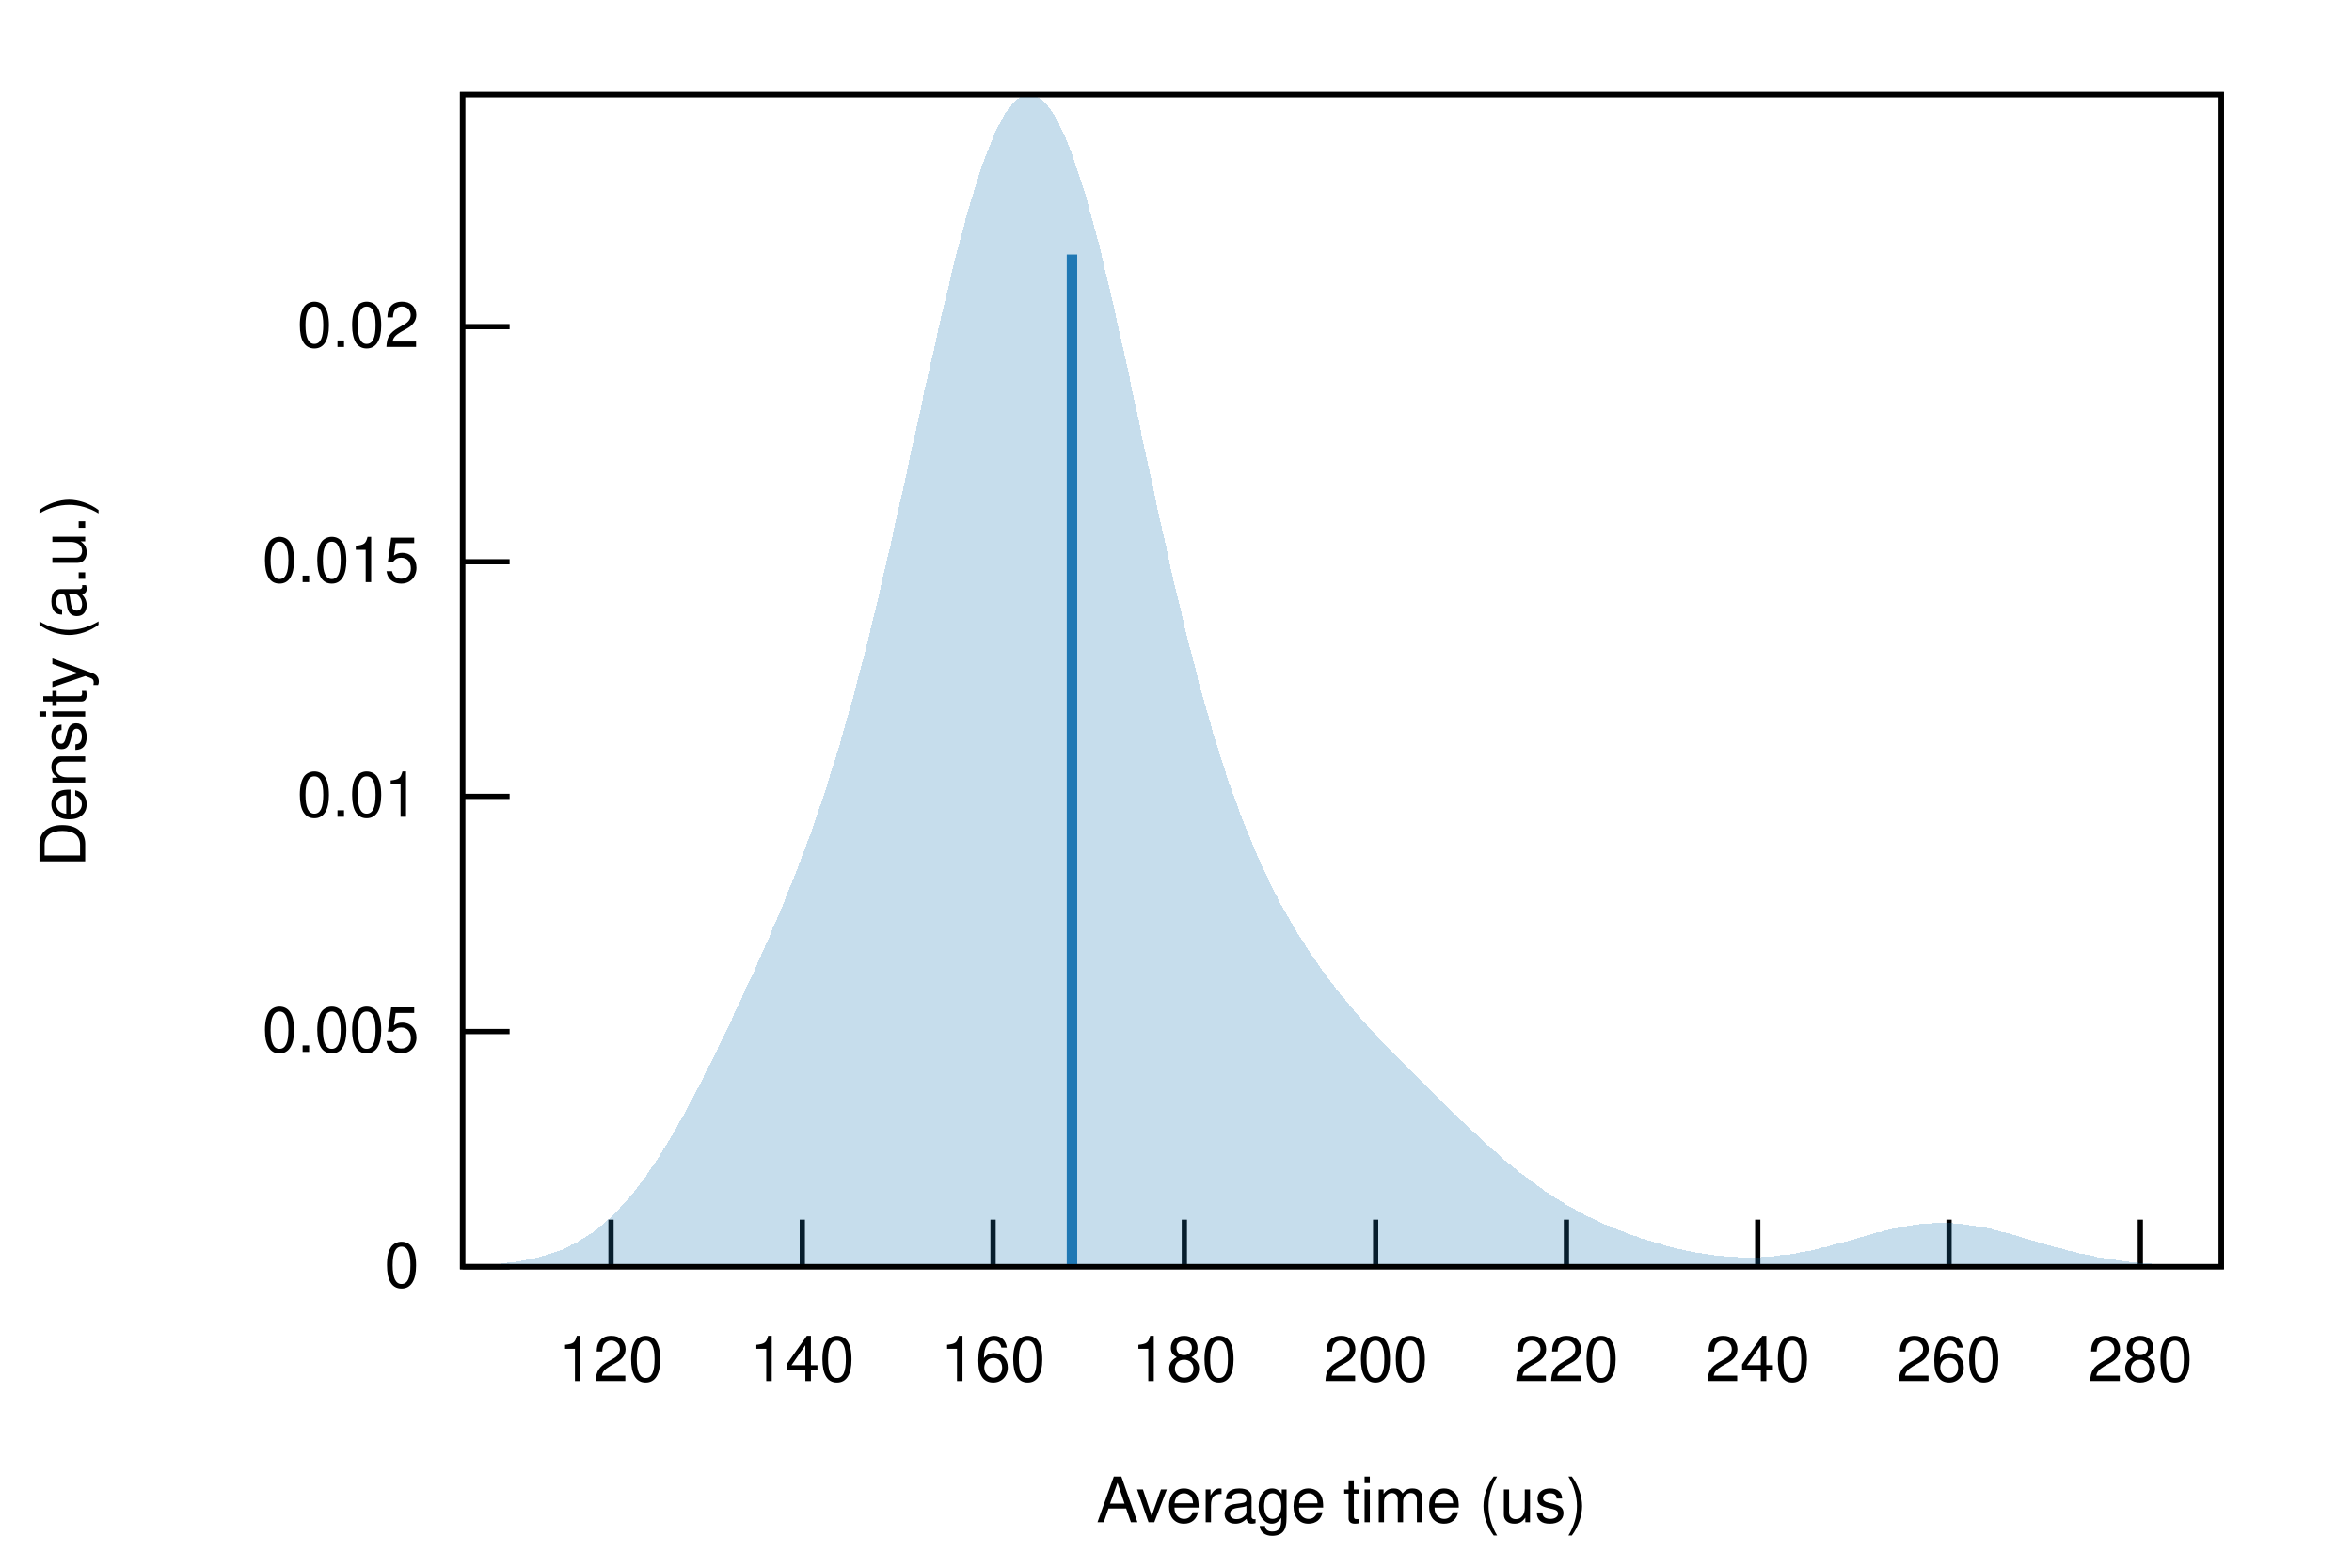
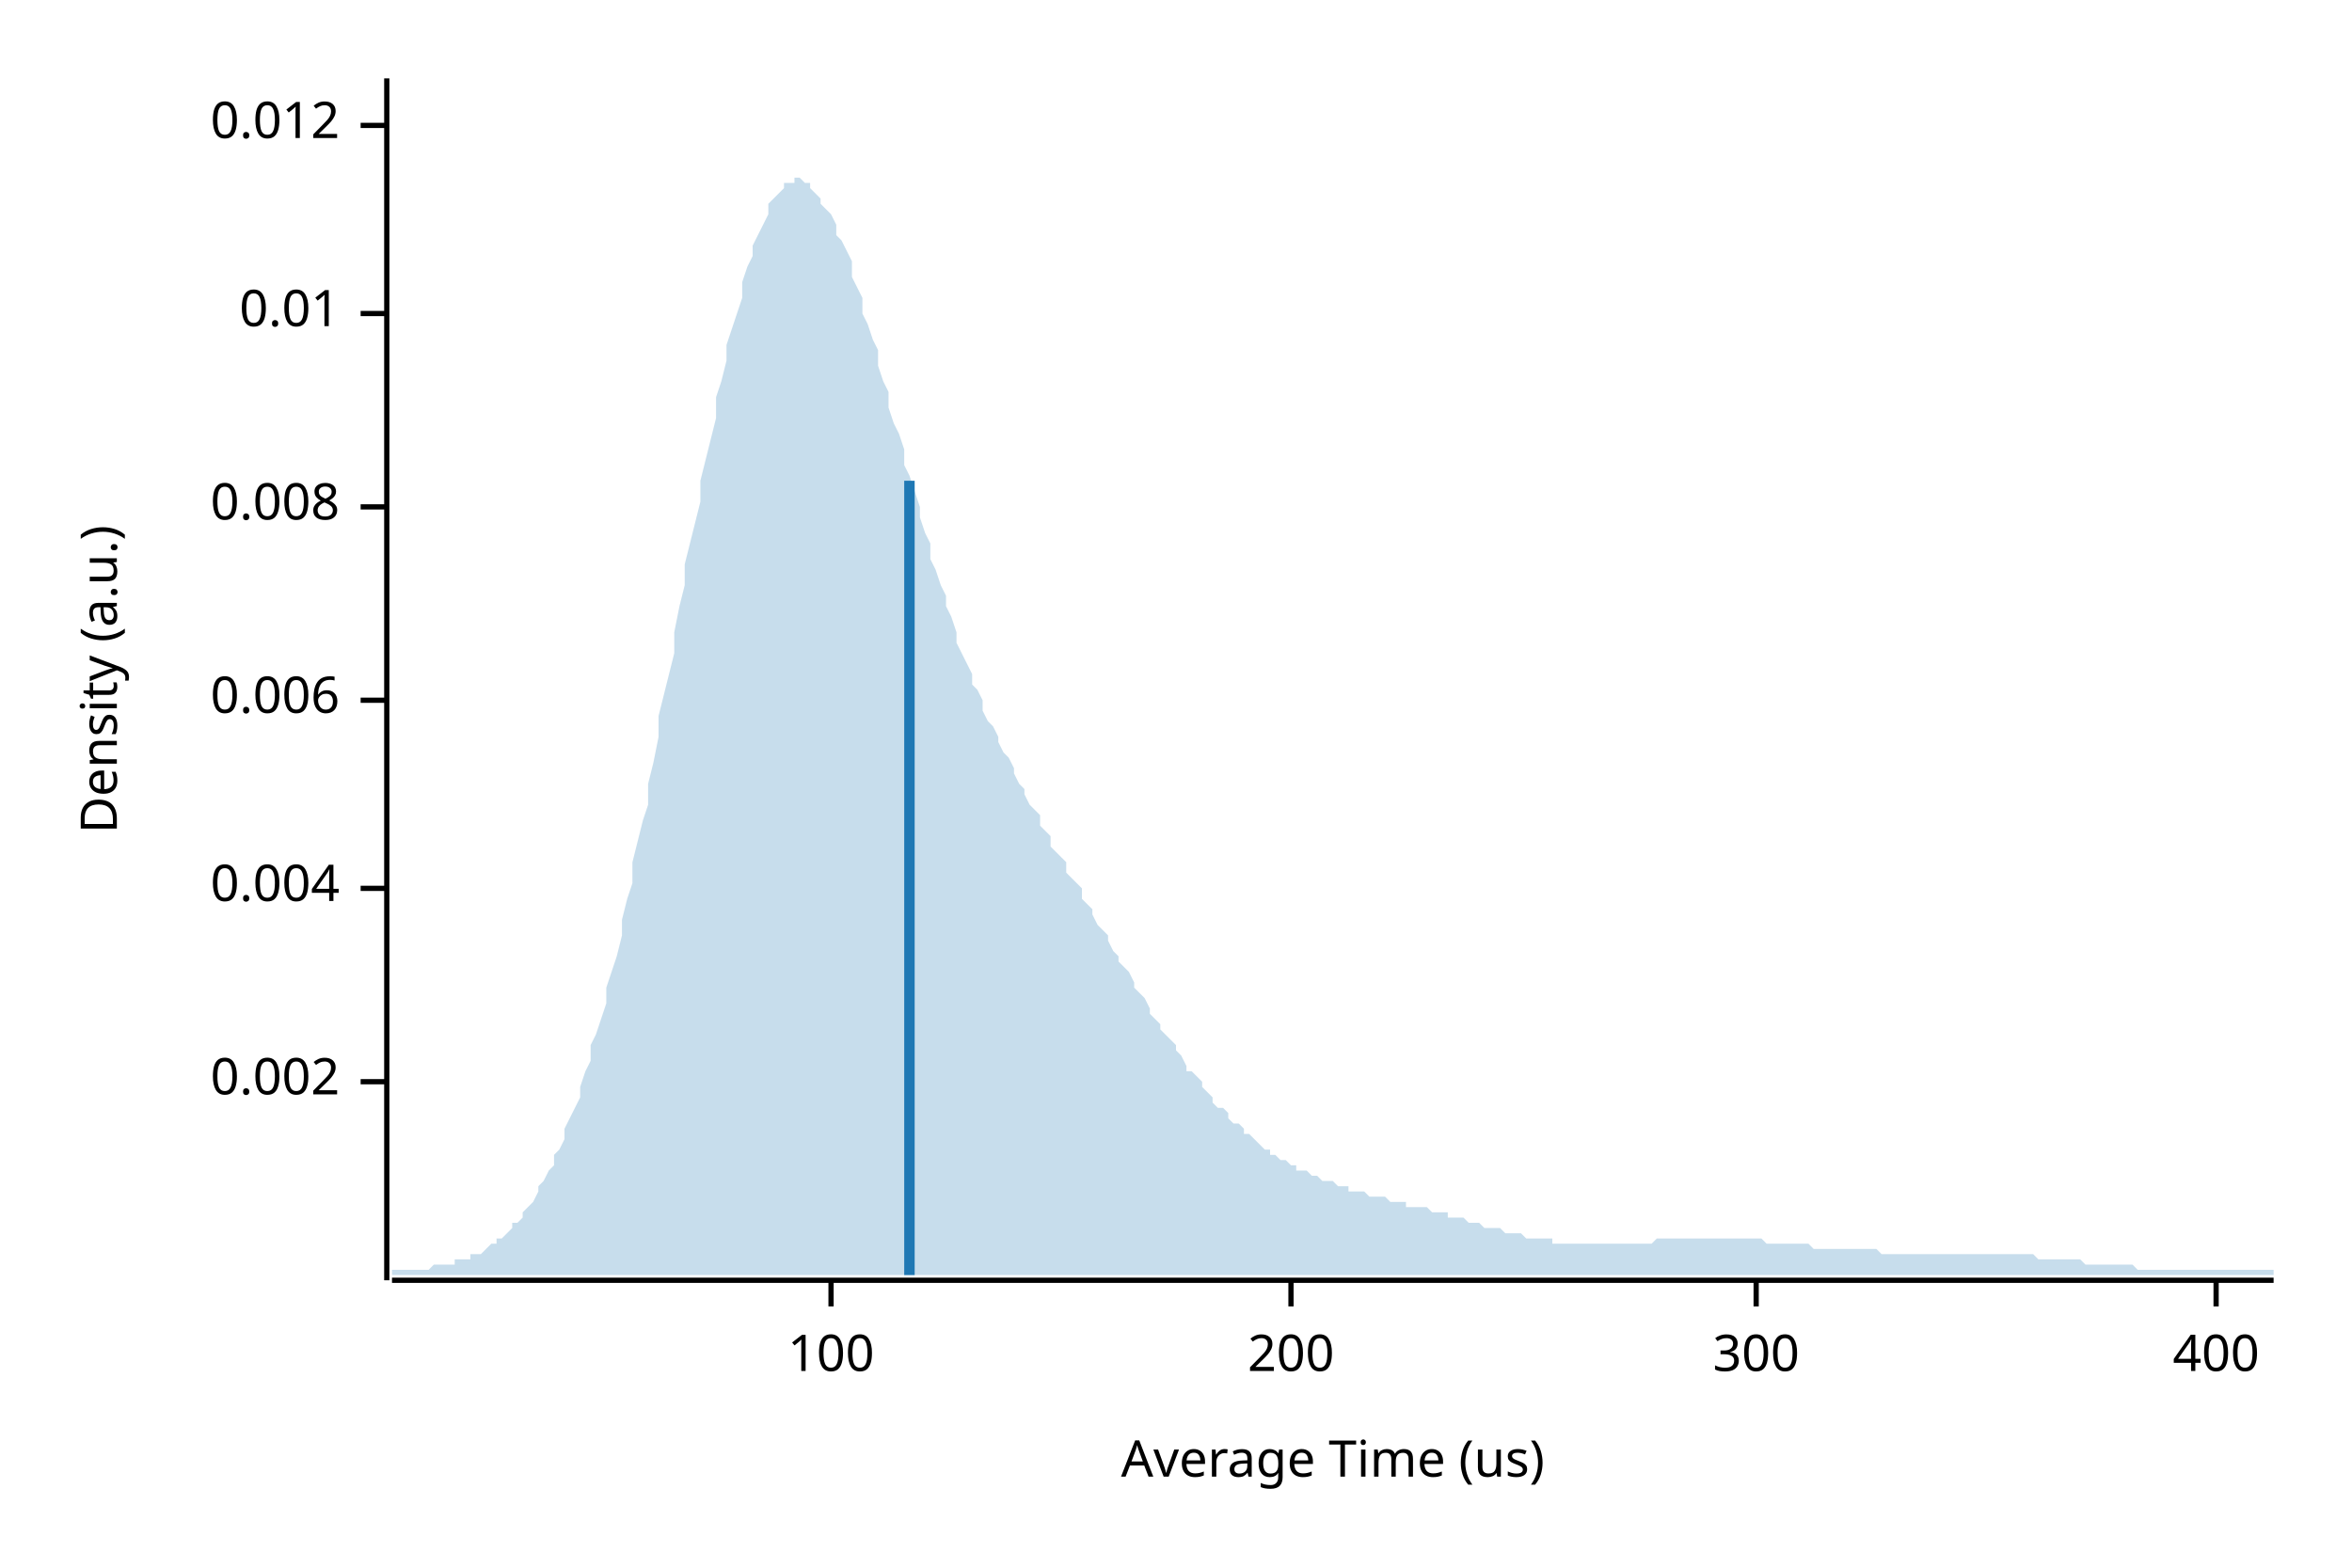
- <svg xmlns="http://www.w3.org/2000/svg" xmlns:xlink="http://www.w3.org/1999/xlink" viewBox="0 0 450 300">
-   <g id="gnuplot_canvas">
-     <rect x="0" y="0" width="450" height="300" fill="none" />
-     <defs>
-       <circle id="gpDot" r="0.5" stroke-width="0.5" />
-       <path id="gpPt0" stroke-width="0.222" stroke="currentColor" d="M-1,0 h2 M0,-1 v2" />
-       <path id="gpPt1" stroke-width="0.222" stroke="currentColor" d="M-1,-1 L1,1 M1,-1 L-1,1" />
-       <path id="gpPt2" stroke-width="0.222" stroke="currentColor" d="M-1,0 L1,0 M0,-1 L0,1 M-1,-1 L1,1 M-1,1 L1,-1" />
-       <rect id="gpPt3" stroke-width="0.222" stroke="currentColor" x="-1" y="-1" width="2" height="2" />
-       <rect id="gpPt4" stroke-width="0.222" stroke="currentColor" fill="currentColor" x="-1" y="-1" width="2" height="2" />
-       <circle id="gpPt5" stroke-width="0.222" stroke="currentColor" cx="0" cy="0" r="1" />
-       <use xlink:href="#gpPt5" id="gpPt6" fill="currentColor" stroke="none" />
-       <path id="gpPt7" stroke-width="0.222" stroke="currentColor" d="M0,-1.33 L-1.33,0.67 L1.33,0.67 z" />
-       <use xlink:href="#gpPt7" id="gpPt8" fill="currentColor" stroke="none" />
-       <use xlink:href="#gpPt7" id="gpPt9" stroke="currentColor" transform="rotate(180)" />
-       <use xlink:href="#gpPt9" id="gpPt10" fill="currentColor" stroke="none" />
-       <use xlink:href="#gpPt3" id="gpPt11" stroke="currentColor" transform="rotate(45)" />
-       <use xlink:href="#gpPt11" id="gpPt12" fill="currentColor" stroke="none" />
-       <path id="gpPt13" stroke-width="0.222" stroke="currentColor" d="M0,1.330 L1.265,0.411 L0.782,-1.067 L-0.782,-1.076 L-1.265,0.411 z" />
-       <use xlink:href="#gpPt13" id="gpPt14" fill="currentColor" stroke="none" />
-       <filter id="textbox" filterUnits="objectBoundingBox" x="0" y="0" height="1" width="1">
-         <feFlood flood-color="white" flood-opacity="1" result="bgnd" />
-         <feComposite in="SourceGraphic" in2="bgnd" operator="atop" />
-       </filter>
-       <filter id="greybox" filterUnits="objectBoundingBox" x="0" y="0" height="1" width="1">
-         <feFlood flood-color="lightgrey" flood-opacity="1" result="grey" />
-         <feComposite in="SourceGraphic" in2="grey" operator="atop" />
-       </filter>
-     </defs>
-     <g fill="none" color="white" stroke="currentColor" stroke-width="1.00" stroke-linecap="butt" stroke-linejoin="miter">
- </g>
-     <g fill="none" color="black" stroke="currentColor" stroke-width="1.00" stroke-linecap="butt" stroke-linejoin="miter">
-       <path stroke="black" d="M88.5,242.4 L97.5,242.4  " />
-       <g transform="translate(80.2,246.3)" stroke="none" fill="black" font-family="Helvetica" font-size="12.00" text-anchor="end">
-         <text>
-           <tspan font-family="Helvetica"> 0</tspan>
-         </text>
-       </g>
-     </g>
-     <g fill="none" color="black" stroke="currentColor" stroke-width="1.00" stroke-linecap="butt" stroke-linejoin="miter">
-       <path stroke="black" d="M88.5,197.4 L97.5,197.4  " />
-       <g transform="translate(80.2,201.3)" stroke="none" fill="black" font-family="Helvetica" font-size="12.00" text-anchor="end">
-         <text>
-           <tspan font-family="Helvetica"> 0.005</tspan>
-         </text>
-       </g>
-     </g>
-     <g fill="none" color="black" stroke="currentColor" stroke-width="1.00" stroke-linecap="butt" stroke-linejoin="miter">
-       <path stroke="black" d="M88.5,152.4 L97.5,152.4  " />
-       <g transform="translate(80.2,156.3)" stroke="none" fill="black" font-family="Helvetica" font-size="12.00" text-anchor="end">
-         <text>
-           <tspan font-family="Helvetica"> 0.01</tspan>
-         </text>
-       </g>
-     </g>
-     <g fill="none" color="black" stroke="currentColor" stroke-width="1.00" stroke-linecap="butt" stroke-linejoin="miter">
-       <path stroke="black" d="M88.5,107.5 L97.5,107.5  " />
-       <g transform="translate(80.2,111.4)" stroke="none" fill="black" font-family="Helvetica" font-size="12.00" text-anchor="end">
-         <text>
-           <tspan font-family="Helvetica"> 0.015</tspan>
-         </text>
-       </g>
-     </g>
-     <g fill="none" color="black" stroke="currentColor" stroke-width="1.00" stroke-linecap="butt" stroke-linejoin="miter">
-       <path stroke="black" d="M88.5,62.5 L97.5,62.5  " />
-       <g transform="translate(80.2,66.4)" stroke="none" fill="black" font-family="Helvetica" font-size="12.00" text-anchor="end">
-         <text>
-           <tspan font-family="Helvetica"> 0.02</tspan>
-         </text>
-       </g>
-     </g>
-     <g fill="none" color="black" stroke="currentColor" stroke-width="1.00" stroke-linecap="butt" stroke-linejoin="miter">
-       <path stroke="black" d="M116.9,242.4 L116.9,233.4  " />
-       <g transform="translate(116.9,264.3)" stroke="none" fill="black" font-family="Helvetica" font-size="12.00" text-anchor="middle">
-         <text>
-           <tspan font-family="Helvetica"> 120</tspan>
-         </text>
-       </g>
-     </g>
-     <g fill="none" color="black" stroke="currentColor" stroke-width="1.00" stroke-linecap="butt" stroke-linejoin="miter">
-       <path stroke="black" d="M153.5,242.4 L153.5,233.4  " />
-       <g transform="translate(153.5,264.3)" stroke="none" fill="black" font-family="Helvetica" font-size="12.00" text-anchor="middle">
-         <text>
-           <tspan font-family="Helvetica"> 140</tspan>
-         </text>
-       </g>
-     </g>
-     <g fill="none" color="black" stroke="currentColor" stroke-width="1.00" stroke-linecap="butt" stroke-linejoin="miter">
-       <path stroke="black" d="M190.0,242.4 L190.0,233.4  " />
-       <g transform="translate(190.0,264.3)" stroke="none" fill="black" font-family="Helvetica" font-size="12.00" text-anchor="middle">
-         <text>
-           <tspan font-family="Helvetica"> 160</tspan>
-         </text>
-       </g>
-     </g>
-     <g fill="none" color="black" stroke="currentColor" stroke-width="1.00" stroke-linecap="butt" stroke-linejoin="miter">
-       <path stroke="black" d="M226.6,242.4 L226.6,233.4  " />
-       <g transform="translate(226.6,264.3)" stroke="none" fill="black" font-family="Helvetica" font-size="12.00" text-anchor="middle">
-         <text>
-           <tspan font-family="Helvetica"> 180</tspan>
-         </text>
-       </g>
-     </g>
-     <g fill="none" color="black" stroke="currentColor" stroke-width="1.00" stroke-linecap="butt" stroke-linejoin="miter">
-       <path stroke="black" d="M263.2,242.4 L263.2,233.4  " />
-       <g transform="translate(263.2,264.3)" stroke="none" fill="black" font-family="Helvetica" font-size="12.00" text-anchor="middle">
-         <text>
-           <tspan font-family="Helvetica"> 200</tspan>
-         </text>
-       </g>
-     </g>
-     <g fill="none" color="black" stroke="currentColor" stroke-width="1.00" stroke-linecap="butt" stroke-linejoin="miter">
-       <path stroke="black" d="M299.7,242.4 L299.7,233.4  " />
-       <g transform="translate(299.7,264.3)" stroke="none" fill="black" font-family="Helvetica" font-size="12.00" text-anchor="middle">
-         <text>
-           <tspan font-family="Helvetica"> 220</tspan>
-         </text>
-       </g>
-     </g>
-     <g fill="none" color="black" stroke="currentColor" stroke-width="1.00" stroke-linecap="butt" stroke-linejoin="miter">
-       <path stroke="black" d="M336.3,242.4 L336.3,233.4  " />
-       <g transform="translate(336.3,264.3)" stroke="none" fill="black" font-family="Helvetica" font-size="12.00" text-anchor="middle">
-         <text>
-           <tspan font-family="Helvetica"> 240</tspan>
-         </text>
-       </g>
-     </g>
-     <g fill="none" color="black" stroke="currentColor" stroke-width="1.00" stroke-linecap="butt" stroke-linejoin="miter">
-       <path stroke="black" d="M372.9,242.4 L372.9,233.4  " />
-       <g transform="translate(372.9,264.3)" stroke="none" fill="black" font-family="Helvetica" font-size="12.00" text-anchor="middle">
-         <text>
-           <tspan font-family="Helvetica"> 260</tspan>
-         </text>
-       </g>
-     </g>
-     <g fill="none" color="black" stroke="currentColor" stroke-width="1.00" stroke-linecap="butt" stroke-linejoin="miter">
-       <path stroke="black" d="M409.5,242.4 L409.5,233.4  " />
-       <g transform="translate(409.5,264.3)" stroke="none" fill="black" font-family="Helvetica" font-size="12.00" text-anchor="middle">
-         <text>
-           <tspan font-family="Helvetica"> 280</tspan>
-         </text>
-       </g>
-     </g>
-     <g fill="none" color="black" stroke="currentColor" stroke-width="1.00" stroke-linecap="butt" stroke-linejoin="miter">
- </g>
-     <g fill="none" color="black" stroke="currentColor" stroke-width="1.00" stroke-linecap="butt" stroke-linejoin="miter">
-       <path stroke="black" d="M88.5,18.1 L88.5,242.4 L425.0,242.4 L425.0,18.1 L88.5,18.1 Z  " />
-     </g>
-     <g fill="none" color="black" stroke="currentColor" stroke-width="1.00" stroke-linecap="butt" stroke-linejoin="miter">
-       <g transform="translate(16.3,130.3) rotate(270)" stroke="none" fill="black" font-family="Helvetica" font-size="12.00" text-anchor="middle">
-         <text>
-           <tspan font-family="Helvetica">Density (a.u.)</tspan>
-         </text>
-       </g>
-     </g>
-     <g fill="none" color="black" stroke="currentColor" stroke-width="1.00" stroke-linecap="butt" stroke-linejoin="miter">
-       <g transform="translate(256.7,291.3)" stroke="none" fill="black" font-family="Helvetica" font-size="12.00" text-anchor="middle">
-         <text>
-           <tspan font-family="Helvetica">Average time (us)</tspan>
-         </text>
-       </g>
-     </g>
-     <g fill="none" color="black" stroke="currentColor" stroke-width="1.00" stroke-linecap="butt" stroke-linejoin="miter">
- </g>
-     <g id="gnuplot_plot_1">
-       <g fill="none" color="black" stroke="currentColor" stroke-width="1.00" stroke-linecap="butt" stroke-linejoin="miter">
-         <g stroke="none" shape-rendering="crispEdges">
-           <polygon fill="rgb( 31, 120, 180)" fill-opacity="0.25" points="88.5,242.2 89.2,242.2 89.8,242.2 90.5,242.2 91.2,242.1 91.9,242.1 92.5,242.1 93.2,242.0 93.9,242.0 94.6,241.9 95.2,241.9 95.9,241.8 96.6,241.7 97.3,241.6 97.9,241.6 98.6,241.5 99.3,241.4 100.0,241.2 100.6,241.1 101.3,241.0 102.0,240.8 102.7,240.7 103.3,240.5 104.0,240.3 104.7,240.1 105.4,239.9 106.0,239.7 106.7,239.4 107.4,239.2 108.1,238.9 108.7,238.6 109.4,238.2 110.1,237.9 110.8,237.5 111.4,237.1 112.1,236.7 112.8,236.2 113.5,235.8 114.1,235.3 114.8,234.7 115.5,234.2 116.1,233.6 116.8,233.0 117.5,232.3 118.2,231.6 118.8,230.9 119.5,230.2 120.2,229.4 120.9,228.6 121.5,227.8 122.2,226.9 122.9,226.0 123.6,225.1 124.2,224.1 124.9,223.1 125.6,222.1 126.3,221.0 126.9,220.0 127.6,218.9 128.3,217.7 129.0,216.6 129.6,215.4 130.3,214.2 131.0,213.0 131.7,211.7 132.3,210.5 133.0,209.2 133.7,207.9 134.4,206.6 135.0,205.2 135.7,203.9 136.4,202.5 137.1,201.2 137.7,199.8 138.4,198.4 139.1,197.0 139.8,195.6 140.4,194.1 141.1,192.7 141.8,191.3 142.4,189.8 143.1,188.3 143.8,186.9 144.5,185.4 145.1,183.9 145.8,182.4 146.5,180.8 147.2,179.3 147.8,177.7 148.5,176.2 149.2,174.6 149.9,172.9 150.5,171.3 151.2,169.6 151.9,167.9 152.6,166.2 153.2,164.5 153.9,162.7 154.6,160.8 155.3,159.0 155.9,157.1 156.6,155.1 157.3,153.1 158.0,151.1 158.6,149.0 159.3,146.8 160.0,144.6 160.7,142.4 161.3,140.1 162.0,137.7 162.7,135.3 163.4,132.9 164.0,130.4 164.7,127.8 165.4,125.2 166.1,122.5 166.7,119.8 167.4,117.0 168.1,114.2 168.7,111.3 169.4,108.4 170.1,105.5 170.8,102.5 171.4,99.5 172.1,96.5 172.8,93.5 173.5,90.4 174.1,87.3 174.8,84.3 175.5,81.2 176.2,78.1 176.8,75.0 177.5,72.0 178.2,69.0 178.9,66.0 179.5,63.0 180.2,60.1 180.9,57.2 181.6,54.4 182.2,51.6 182.9,48.9 183.6,46.3 184.3,43.8 184.9,41.3 185.6,39.0 186.3,36.7 187.0,34.5 187.6,32.5 188.3,30.6 189.0,28.8 189.7,27.1 190.3,25.5 191.0,24.1 191.7,22.9 192.3,21.7 193.0,20.8 193.7,19.9 194.4,19.2 195.0,18.7 195.7,18.4 196.4,18.1 197.1,18.1 197.7,18.2 198.4,18.5 199.1,18.9 199.8,19.5 200.4,20.2 201.1,21.1 201.8,22.2 202.5,23.4 203.1,24.8 203.8,26.2 204.5,27.9 205.2,29.7 205.8,31.6 206.5,33.6 207.2,35.7 207.9,38.0 208.5,40.4 209.2,42.8 209.9,45.4 210.6,48.0 211.2,50.8 211.9,53.6 212.6,56.5 213.3,59.4 213.9,62.4 214.6,65.4 215.3,68.5 216.0,71.6 216.6,74.7 217.3,77.9 218.0,81.0 218.6,84.2 219.3,87.3 220.0,90.5 220.7,93.6 221.3,96.7 222.0,99.8 222.7,102.8 223.4,105.9 224.0,108.8 224.7,111.8 225.4,114.6 226.1,117.5 226.7,120.2 227.4,123.0 228.1,125.6 228.8,128.2 229.4,130.8 230.1,133.2 230.8,135.7 231.5,138.0 232.1,140.3 232.8,142.5 233.5,144.7 234.2,146.8 234.8,148.8 235.5,150.8 236.2,152.7 236.9,154.5 237.5,156.3 238.2,158.0 238.9,159.7 239.6,161.4 240.2,162.9 240.9,164.5 241.6,166.0 242.3,167.4 242.9,168.8 243.6,170.2 244.3,171.5 244.9,172.8 245.6,174.0 246.3,175.2 247.0,176.4 247.6,177.5 248.3,178.7 249.0,179.7 249.7,180.8 250.3,181.8 251.0,182.8 251.7,183.8 252.4,184.8 253.0,185.7 253.7,186.7 254.4,187.6 255.1,188.4 255.7,189.3 256.4,190.2 257.1,191.0 257.8,191.8 258.4,192.6 259.1,193.4 259.8,194.2 260.5,195.0 261.1,195.7 261.8,196.5 262.5,197.2 263.2,197.9 263.8,198.7 264.5,199.4 265.2,200.1 265.9,200.8 266.5,201.5 267.2,202.2 267.9,202.9 268.6,203.5 269.2,204.2 269.9,204.9 270.6,205.6 271.2,206.2 271.9,206.9 272.6,207.6 273.3,208.2 273.9,208.9 274.6,209.6 275.3,210.2 276.0,210.9 276.6,211.5 277.3,212.2 278.0,212.9 278.7,213.5 279.3,214.2 280.0,214.8 280.7,215.4 281.4,216.1 282.0,216.7 282.7,217.3 283.4,218.0 284.1,218.6 284.7,219.2 285.4,219.8 286.1,220.4 286.8,221.0 287.4,221.6 288.1,222.2 288.8,222.7 289.5,223.3 290.1,223.8 290.8,224.4 291.5,224.9 292.2,225.4 292.8,225.9 293.5,226.4 294.2,226.9 294.9,227.4 295.5,227.9 296.2,228.3 296.9,228.8 297.5,229.2 298.2,229.6 298.9,230.0 299.6,230.5 300.2,230.8 300.9,231.2 301.6,231.6 302.3,232.0 302.9,232.3 303.6,232.7 304.3,233.0 305.0,233.3 305.6,233.6 306.3,234.0 307.0,234.3 307.7,234.5 308.3,234.8 309.0,235.1 309.7,235.4 310.4,235.6 311.0,235.9 311.7,236.2 312.4,236.4 313.1,236.6 313.7,236.9 314.4,237.1 315.1,237.3 315.8,237.5 316.4,237.7 317.1,237.9 317.8,238.1 318.5,238.3 319.1,238.5 319.8,238.7 320.5,238.8 321.2,239.0 321.8,239.1 322.5,239.3 323.2,239.4 323.8,239.6 324.5,239.7 325.2,239.8 325.9,239.9 326.5,240.0 327.2,240.1 327.9,240.2 328.6,240.3 329.2,240.3 329.9,240.4 330.6,240.5 331.3,240.5 331.9,240.5 332.6,240.6 333.3,240.6 334.0,240.6 334.6,240.6 335.3,240.6 336.0,240.6 336.7,240.6 337.3,240.5 338.0,240.5 338.7,240.4 339.4,240.4 340.0,240.3 340.7,240.2 341.4,240.2 342.1,240.1 342.7,240.0 343.4,239.9 344.1,239.7 344.8,239.6 345.4,239.5 346.1,239.4 346.8,239.2 347.4,239.1 348.1,238.9 348.8,238.7 349.5,238.6 350.1,238.4 350.8,238.2 351.5,238.0 352.2,237.8 352.8,237.7 353.5,237.5 354.2,237.3 354.9,237.1 355.5,236.9 356.2,236.7 356.9,236.5 357.6,236.3 358.2,236.1 358.9,235.9 359.6,235.8 360.3,235.6 360.9,235.4 361.6,235.3 362.3,235.1 363.0,235.0 363.6,234.8 364.3,234.7 365.0,234.6 365.7,234.5 366.3,234.4 367.0,234.3 367.7,234.2 368.4,234.1 369.0,234.1 369.7,234.1 370.4,234.0 371.1,234.0 371.7,234.0 372.4,234.0 373.1,234.0 373.7,234.1 374.4,234.1 375.1,234.2 375.8,234.3 376.4,234.4 377.1,234.5 377.8,234.6 378.5,234.7 379.1,234.8 379.8,234.9 380.5,235.1 381.2,235.2 381.8,235.4 382.5,235.6 383.2,235.8 383.9,235.9 384.5,236.1 385.2,236.3 385.9,236.5 386.6,236.7 387.2,236.9 387.9,237.1 388.6,237.3 389.3,237.5 389.9,237.7 390.6,237.9 391.3,238.1 392.0,238.3 392.6,238.5 393.3,238.7 394.0,238.8 394.7,239.0 395.3,239.2 396.0,239.4 396.7,239.5 397.4,239.7 398.0,239.9 398.7,240.0 399.4,240.1 400.0,240.3 400.7,240.4 401.4,240.6 402.1,240.7 402.7,240.8 403.4,240.9 404.1,241.0 404.8,241.1 405.4,241.2 406.1,241.3 406.8,241.4 407.5,241.5 408.1,241.5 408.8,241.6 409.5,241.7 410.2,241.7 410.8,241.8 411.5,241.8 412.2,241.9 412.9,241.9 413.5,242.0 414.2,242.0 414.9,242.1 415.6,242.1 416.2,242.1 416.9,242.1 417.6,242.2 418.3,242.2 418.9,242.2 419.6,242.2 420.3,242.3 421.0,242.3 421.6,242.3 422.3,242.3 423.0,242.3 423.7,242.3 424.3,242.3 425.0,242.3 425.0,242.4 424.3,242.4 423.7,242.4 423.0,242.4 422.3,242.4 421.6,242.4 421.0,242.4 420.3,242.4 419.6,242.4 418.9,242.4 418.3,242.4 417.6,242.4 416.9,242.4 416.2,242.4 415.6,242.4 414.9,242.4 414.2,242.4 413.5,242.4 412.9,242.4 412.2,242.4 411.5,242.4 410.8,242.4 410.2,242.4 409.5,242.4 408.8,242.4 408.1,242.4 407.5,242.4 406.8,242.4 406.1,242.4 405.4,242.4 404.8,242.4 404.1,242.4 403.4,242.4 402.7,242.4 402.1,242.4 401.4,242.4 400.7,242.4 400.0,242.4 399.4,242.4 398.7,242.4 398.0,242.4 397.4,242.4 396.7,242.4 396.0,242.4 395.3,242.4 394.7,242.4 394.0,242.4 393.3,242.4 392.6,242.4 392.0,242.4 391.3,242.4 390.6,242.4 389.9,242.4 389.3,242.4 388.6,242.4 387.9,242.4 387.2,242.4 386.6,242.4 385.9,242.4 385.2,242.4 384.5,242.4 383.9,242.4 383.2,242.4 382.5,242.4 381.8,242.4 381.2,242.4 380.5,242.4 379.8,242.4 379.1,242.4 378.5,242.4 377.8,242.4 377.1,242.4 376.4,242.4 375.8,242.4 375.1,242.4 374.4,242.4 373.7,242.4 373.1,242.4 372.4,242.4 371.7,242.4 371.1,242.4 370.4,242.4 369.7,242.4 369.0,242.4 368.4,242.4 367.7,242.4 367.0,242.4 366.3,242.4 365.7,242.4 365.0,242.4 364.3,242.4 363.6,242.4 363.0,242.4 362.3,242.4 361.6,242.4 360.9,242.4 360.3,242.4 359.6,242.4 358.9,242.4 358.2,242.4 357.6,242.4 356.9,242.4 356.2,242.4 355.5,242.4 354.9,242.4 354.2,242.4 353.5,242.4 352.8,242.4 352.2,242.4 351.5,242.4 350.8,242.4 350.1,242.4 349.5,242.4 348.8,242.4 348.1,242.4 347.4,242.4 346.8,242.4 346.1,242.4 345.4,242.4 344.8,242.4 344.1,242.4 343.4,242.4 342.7,242.4 342.1,242.4 341.4,242.4 340.7,242.4 340.0,242.4 339.4,242.4 338.7,242.4 338.0,242.4 337.3,242.4 336.7,242.4 336.0,242.4 335.3,242.4 334.6,242.4 334.0,242.4 333.3,242.4 332.6,242.4 331.9,242.4 331.3,242.4 330.6,242.4 329.9,242.4 329.2,242.4 328.6,242.4 327.9,242.4 327.2,242.4 326.5,242.4 325.9,242.4 325.2,242.4 324.5,242.4 323.8,242.4 323.2,242.4 322.5,242.4 321.8,242.4 321.2,242.4 320.5,242.4 319.8,242.4 319.1,242.4 318.5,242.4 317.8,242.4 317.1,242.4 316.4,242.4 315.8,242.4 315.1,242.4 314.4,242.4 313.7,242.4 313.1,242.4 312.4,242.4 311.7,242.4 311.0,242.4 310.4,242.4 309.7,242.4 309.0,242.4 308.3,242.4 307.7,242.4 307.0,242.4 306.3,242.4 305.6,242.4 305.0,242.4 304.3,242.4 303.6,242.4 302.9,242.4 302.3,242.4 301.6,242.4 300.9,242.4 300.2,242.4 299.6,242.4 298.9,242.4 298.2,242.4 297.5,242.4 296.9,242.4 296.2,242.4 295.5,242.4 294.9,242.4 294.2,242.4 293.5,242.4 292.8,242.4 292.2,242.4 291.5,242.4 290.8,242.4 290.1,242.4 289.5,242.4 288.8,242.4 288.1,242.4 287.4,242.4 286.8,242.4 286.1,242.4 285.4,242.4 284.7,242.4 284.1,242.4 283.4,242.4 282.7,242.4 282.0,242.4 281.4,242.4 280.7,242.4 280.0,242.4 279.3,242.4 278.7,242.4 278.0,242.4 277.3,242.4 276.6,242.4 276.0,242.4 275.3,242.4 274.6,242.4 273.9,242.4 273.3,242.4 272.6,242.4 271.9,242.4 271.2,242.4 270.6,242.4 269.9,242.4 269.2,242.4 268.6,242.4 267.9,242.4 267.2,242.4 266.5,242.4 265.9,242.4 265.2,242.4 264.5,242.4 263.8,242.4 263.2,242.4 262.5,242.4 261.8,242.4 261.1,242.4 260.5,242.4 259.8,242.4 259.1,242.4 258.4,242.4 257.8,242.4 257.1,242.4 256.4,242.4 255.7,242.4 255.1,242.4 254.4,242.4 253.7,242.4 253.0,242.4 252.4,242.4 251.7,242.4 251.0,242.4 250.3,242.4 249.7,242.4 249.0,242.4 248.3,242.4 247.6,242.4 247.0,242.4 246.3,242.4 245.6,242.4 244.9,242.4 244.3,242.4 243.6,242.4 242.9,242.4 242.3,242.4 241.6,242.4 240.9,242.4 240.2,242.4 239.6,242.4 238.9,242.4 238.2,242.4 237.5,242.4 236.9,242.4 236.2,242.4 235.5,242.4 234.8,242.4 234.2,242.4 233.5,242.4 232.8,242.4 232.1,242.4 231.5,242.4 230.8,242.4 230.1,242.4 229.4,242.4 228.8,242.4 228.1,242.4 227.4,242.4 226.7,242.4 226.1,242.4 225.4,242.4 224.7,242.4 224.0,242.4 223.4,242.4 222.7,242.4 222.0,242.4 221.3,242.4 220.7,242.4 220.0,242.4 219.3,242.4 218.6,242.4 218.0,242.4 217.3,242.4 216.6,242.4 216.0,242.4 215.3,242.4 214.6,242.4 213.9,242.4 213.3,242.4 212.6,242.4 211.9,242.4 211.2,242.4 210.6,242.4 209.9,242.4 209.2,242.4 208.5,242.4 207.9,242.4 207.2,242.4 206.5,242.4 205.8,242.4 205.2,242.4 204.5,242.4 203.8,242.4 203.1,242.4 202.5,242.4 201.8,242.4 201.1,242.4 200.4,242.4 199.8,242.4 199.1,242.4 198.4,242.4 197.7,242.4 197.1,242.4 196.4,242.4 195.7,242.4 195.0,242.4 194.4,242.4 193.7,242.4 193.0,242.4 192.3,242.4 191.7,242.4 191.0,242.4 190.3,242.4 189.7,242.4 189.0,242.4 188.3,242.4 187.6,242.4 187.0,242.4 186.3,242.4 185.6,242.4 184.9,242.4 184.3,242.4 183.6,242.4 182.9,242.4 182.2,242.4 181.6,242.4 180.9,242.4 180.2,242.4 179.5,242.4 178.9,242.4 178.2,242.4 177.5,242.4 176.8,242.4 176.2,242.4 175.5,242.4 174.8,242.4 174.1,242.4 173.5,242.4 172.8,242.4 172.1,242.4 171.4,242.4 170.8,242.4 170.1,242.4 169.4,242.4 168.7,242.4 168.1,242.4 167.4,242.4 166.7,242.4 166.1,242.4 165.4,242.4 164.7,242.4 164.0,242.4 163.4,242.4 162.7,242.4 162.0,242.4 161.3,242.4 160.7,242.4 160.0,242.4 159.3,242.4 158.6,242.4 158.0,242.4 157.3,242.4 156.6,242.4 155.9,242.4 155.3,242.4 154.6,242.4 153.9,242.4 153.2,242.4 152.6,242.4 151.9,242.4 151.2,242.4 150.5,242.4 149.9,242.4 149.2,242.4 148.5,242.4 147.8,242.4 147.2,242.4 146.5,242.4 145.8,242.4 145.1,242.4 144.5,242.4 143.8,242.4 143.1,242.4 142.4,242.4 141.8,242.4 141.1,242.4 140.4,242.4 139.8,242.4 139.1,242.4 138.4,242.4 137.7,242.4 137.1,242.4 136.4,242.4 135.7,242.4 135.0,242.4 134.4,242.4 133.7,242.4 133.0,242.4 132.3,242.4 131.7,242.4 131.0,242.4 130.3,242.4 129.6,242.4 129.0,242.4 128.3,242.4 127.6,242.4 126.9,242.4 126.3,242.4 125.6,242.4 124.9,242.4 124.2,242.4 123.6,242.4 122.9,242.4 122.2,242.4 121.5,242.4 120.9,242.4 120.2,242.4 119.5,242.4 118.8,242.4 118.2,242.4 117.5,242.4 116.8,242.4 116.1,242.4 115.5,242.4 114.8,242.4 114.1,242.4 113.5,242.4 112.8,242.4 112.1,242.4 111.4,242.4 110.8,242.4 110.1,242.4 109.4,242.4 108.7,242.4 108.1,242.4 107.4,242.4 106.7,242.4 106.0,242.4 105.4,242.4 104.7,242.4 104.0,242.4 103.3,242.4 102.7,242.4 102.0,242.4 101.3,242.4 100.6,242.4 100.0,242.4 99.3,242.4 98.6,242.4 97.9,242.4 97.3,242.4 96.6,242.4 95.9,242.4 95.2,242.4 94.6,242.4 93.9,242.4 93.2,242.4 92.5,242.4 91.9,242.4 91.2,242.4 90.5,242.4 89.8,242.4 89.2,242.4 88.5,242.4 " />
-         </g>
-       </g>
-     </g>
-     <g id="gnuplot_plot_2">
-       <g fill="none" color="white" stroke="rgb( 31, 120, 180)" stroke-width="2.00" stroke-linecap="butt" stroke-linejoin="miter">
- </g>
-       <g fill="none" color="black" stroke="currentColor" stroke-width="2.00" stroke-linecap="butt" stroke-linejoin="miter">
-         <path stroke="rgb( 31, 120, 180)" d="M205.1,242.4 L205.1,48.7  " />
-       </g>
-     </g>
-     <g fill="none" color="black" stroke="currentColor" stroke-width="2.00" stroke-linecap="butt" stroke-linejoin="miter">
- </g>
-     <g fill="none" color="black" stroke="black" stroke-width="1.00" stroke-linecap="butt" stroke-linejoin="miter">
- </g>
-     <g fill="none" color="black" stroke="currentColor" stroke-width="1.00" stroke-linecap="butt" stroke-linejoin="miter">
-       <path stroke="black" d="M88.5,18.1 L88.5,242.4 L425.0,242.4 L425.0,18.1 L88.5,18.1 Z  " />
-     </g>
-     <g fill="none" color="black" stroke="currentColor" stroke-width="1.00" stroke-linecap="butt" stroke-linejoin="miter">
- </g>
-   </g>
+ <svg xmlns="http://www.w3.org/2000/svg" width="450" height="300">
+   <text x="15" y="130" dy="0.76em" text-anchor="middle" font-family="sans-serif" font-size="9.677" opacity="1" fill="#000000" transform="rotate(270, 15, 130)">
+ Density (a.u.)
+ </text>
+   <text x="255" y="285" dy="-0.5ex" text-anchor="middle" font-family="sans-serif" font-size="9.677" opacity="1" fill="#000000">
+ Average Time (us)
+ </text>
+   <polyline fill="none" opacity="1" stroke="#000000" stroke-width="1" points="74,15 74,245 " />
+   <text x="65" y="207" dy="0.5ex" text-anchor="end" font-family="sans-serif" font-size="9.677" opacity="1" fill="#000000">
+ 0.002
+ </text>
+   <polyline fill="none" opacity="1" stroke="#000000" stroke-width="1" points="69,207 74,207 " />
+   <text x="65" y="170" dy="0.5ex" text-anchor="end" font-family="sans-serif" font-size="9.677" opacity="1" fill="#000000">
+ 0.004
+ </text>
+   <polyline fill="none" opacity="1" stroke="#000000" stroke-width="1" points="69,170 74,170 " />
+   <text x="65" y="134" dy="0.5ex" text-anchor="end" font-family="sans-serif" font-size="9.677" opacity="1" fill="#000000">
+ 0.006
+ </text>
+   <polyline fill="none" opacity="1" stroke="#000000" stroke-width="1" points="69,134 74,134 " />
+   <text x="65" y="97" dy="0.5ex" text-anchor="end" font-family="sans-serif" font-size="9.677" opacity="1" fill="#000000">
+ 0.008
+ </text>
+   <polyline fill="none" opacity="1" stroke="#000000" stroke-width="1" points="69,97 74,97 " />
+   <text x="65" y="60" dy="0.5ex" text-anchor="end" font-family="sans-serif" font-size="9.677" opacity="1" fill="#000000">
+ 0.01
+ </text>
+   <polyline fill="none" opacity="1" stroke="#000000" stroke-width="1" points="69,60 74,60 " />
+   <text x="65" y="24" dy="0.5ex" text-anchor="end" font-family="sans-serif" font-size="9.677" opacity="1" fill="#000000">
+ 0.012
+ </text>
+   <polyline fill="none" opacity="1" stroke="#000000" stroke-width="1" points="69,24 74,24 " />
+   <polyline fill="none" opacity="1" stroke="#000000" stroke-width="1" points="75,245 435,245 " />
+   <text x="159" y="255" dy="0.76em" text-anchor="middle" font-family="sans-serif" font-size="9.677" opacity="1" fill="#000000">
+ 100
+ </text>
+   <polyline fill="none" opacity="1" stroke="#000000" stroke-width="1" points="159,245 159,250 " />
+   <text x="247" y="255" dy="0.76em" text-anchor="middle" font-family="sans-serif" font-size="9.677" opacity="1" fill="#000000">
+ 200
+ </text>
+   <polyline fill="none" opacity="1" stroke="#000000" stroke-width="1" points="247,245 247,250 " />
+   <text x="336" y="255" dy="0.76em" text-anchor="middle" font-family="sans-serif" font-size="9.677" opacity="1" fill="#000000">
+ 300
+ </text>
+   <polyline fill="none" opacity="1" stroke="#000000" stroke-width="1" points="336,245 336,250 " />
+   <text x="424" y="255" dy="0.76em" text-anchor="middle" font-family="sans-serif" font-size="9.677" opacity="1" fill="#000000">
+ 400
+ </text>
+   <polyline fill="none" opacity="1" stroke="#000000" stroke-width="1" points="424,245 424,250 " />
+   <polygon opacity="0.25" fill="#1F78B4" points="75,243 75,243 76,243 77,243 77,243 78,243 79,243 80,243 80,243 81,243 82,243 82,243 83,242 84,242 85,242 85,242 86,242 87,242 87,241 88,241 89,241 90,241 90,240 91,240 92,240 93,239 93,239 94,238 95,238 95,237 96,237 97,236 98,235 98,234 99,234 100,233 100,232 101,231 102,230 103,228 103,227 104,226 105,224 106,223 106,221 107,220 108,218 108,216 109,214 110,212 111,210 111,208 112,205 113,203 113,200 114,198 115,195 116,192 116,189 117,186 118,183 119,179 119,176 120,172 121,169 121,165 122,161 123,157 124,154 124,150 125,146 126,141 126,137 127,133 128,129 129,125 129,121 130,116 131,112 131,108 132,104 133,100 134,96 134,92 135,88 136,84 137,80 137,76 138,73 139,69 139,66 140,63 141,60 142,57 142,54 143,51 144,49 144,47 145,45 146,43 147,41 147,39 148,38 149,37 150,36 150,35 151,35 152,35 152,34 153,34 154,35 155,35 155,36 156,37 157,38 157,39 158,40 159,41 160,43 160,45 161,46 162,48 163,50 163,53 164,55 165,57 165,60 166,62 167,65 168,67 168,70 169,73 170,75 170,78 171,81 172,83 173,86 173,89 174,91 175,94 176,97 176,99 177,102 178,104 178,107 179,109 180,112 181,114 181,116 182,118 183,121 183,123 184,125 185,127 186,129 186,131 187,132 188,134 188,136 189,138 190,139 191,141 191,142 192,144 193,145 194,147 194,148 195,150 196,151 196,152 197,154 198,155 199,156 199,158 200,159 201,160 201,162 202,163 203,164 204,165 204,167 205,168 206,169 207,170 207,172 208,173 209,174 209,175 210,177 211,178 212,179 212,180 213,182 214,183 214,184 215,185 216,186 217,188 217,189 218,190 219,191 220,193 220,194 221,195 222,196 222,197 223,198 224,199 225,200 225,201 226,202 227,204 227,205 228,205 229,206 230,207 230,208 231,209 232,210 232,211 233,212 234,212 235,213 235,214 236,215 237,215 238,216 238,217 239,217 240,218 240,218 241,219 242,220 243,220 243,221 244,221 245,222 245,222 246,222 247,223 248,223 248,224 249,224 250,224 251,225 251,225 252,225 253,226 253,226 254,226 255,226 256,227 256,227 257,227 258,227 258,228 259,228 260,228 261,228 261,228 262,229 263,229 264,229 264,229 265,229 266,230 266,230 267,230 268,230 269,230 269,231 270,231 271,231 271,231 272,231 273,231 274,232 274,232 275,232 276,232 277,232 277,233 278,233 279,233 279,233 280,233 281,234 282,234 282,234 283,234 284,235 284,235 285,235 286,235 287,235 287,235 288,236 289,236 289,236 290,236 291,236 292,237 292,237 293,237 294,237 295,237 295,237 296,237 297,237 297,238 298,238 299,238 300,238 300,238 301,238 302,238 302,238 303,238 304,238 305,238 305,238 306,238 307,238 308,238 308,238 309,238 310,238 310,238 311,238 312,238 313,238 313,238 314,238 315,238 315,238 316,238 317,237 318,237 318,237 319,237 320,237 321,237 321,237 322,237 323,237 323,237 324,237 325,237 326,237 326,237 327,237 328,237 328,237 329,237 330,237 331,237 331,237 332,237 333,237 333,237 334,237 335,237 336,237 336,237 337,237 338,238 339,238 339,238 340,238 341,238 341,238 342,238 343,238 344,238 344,238 345,238 346,238 346,238 347,239 348,239 349,239 349,239 350,239 351,239 352,239 352,239 353,239 354,239 354,239 355,239 356,239 357,239 357,239 358,239 359,239 359,239 360,240 361,240 362,240 362,240 363,240 364,240 365,240 365,240 366,240 367,240 367,240 368,240 369,240 370,240 370,240 371,240 372,240 372,240 373,240 374,240 375,240 375,240 376,240 377,240 378,240 378,240 379,240 380,240 380,240 381,240 382,240 383,240 383,240 384,240 385,240 385,240 386,240 387,240 388,240 388,240 389,240 390,241 390,241 391,241 392,241 393,241 393,241 394,241 395,241 396,241 396,241 397,241 398,241 398,241 399,242 400,242 401,242 401,242 402,242 403,242 403,242 404,242 405,242 406,242 406,242 407,242 408,242 409,243 409,243 410,243 411,243 411,243 412,243 413,243 414,243 414,243 415,243 416,243 416,243 417,243 418,243 419,243 419,243 420,243 421,243 422,243 422,243 423,243 424,243 424,243 425,243 426,243 427,243 427,243 428,243 429,243 429,243 430,243 431,243 432,243 432,243 433,243 434,243 435,243 435,244 75,244 " />
+   <polyline fill="none" opacity="1" stroke="#1F78B4" stroke-width="2" points="174,244 174,92 " />
</svg>
